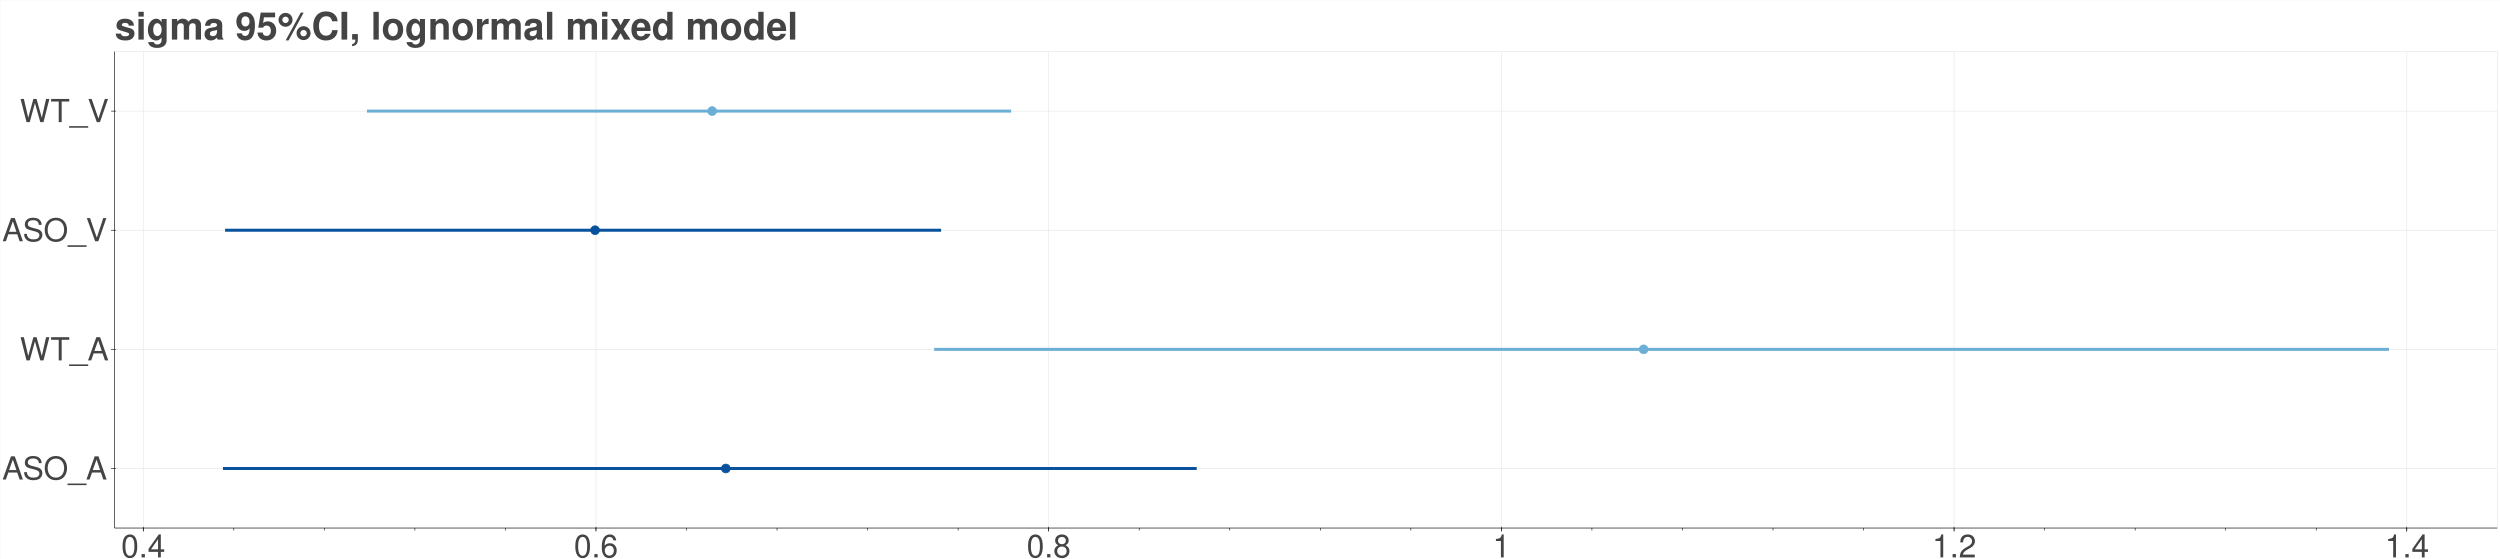
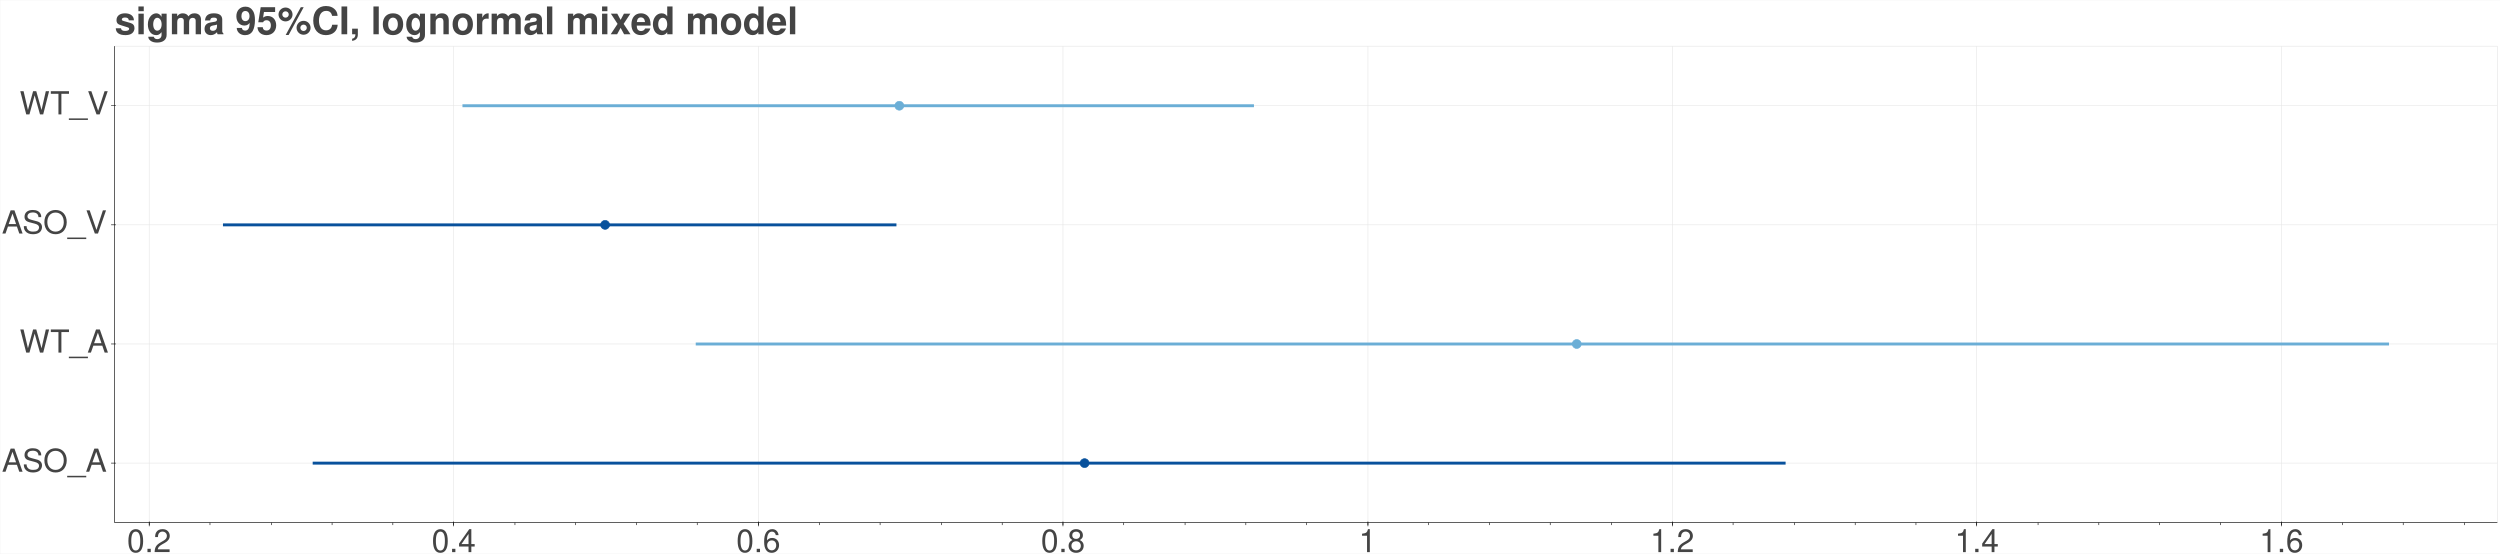
- <svg xmlns="http://www.w3.org/2000/svg" version="1.1" width="4197" height="938">
+ <svg xmlns="http://www.w3.org/2000/svg" version="1.1" width="4197" height="929">
  <defs>
-     <clipPath id="dIGblJOTwVPm">
-       <path fill="none" stroke="none" d="M 192.5 86.5 L 4192.5 86.5 L 4192.5 886.5 L 192.5 886.5 L 192.5 86.5 Z" />
+     <clipPath id="vJQVitzbHEtS">
+       <path fill="none" stroke="none" d="M 0.5 0.5 L 4197.5 0.5 L 4197.5 929.5 L 0.5 929.5 L 0.5 0.5 Z M 192.5 77.5 L 4192.5 77.5 L 4192.5 877.5 L 192.5 877.5 L 192.5 77.5 Z" clip-rule="evenodd" />
    </clipPath>
-     <clipPath id="yAvuduZcedTH">
-       <path fill="none" stroke="none" d="M 192.5 86.5 L 4192.5 86.5 L 4192.5 886.5 L 192.5 886.5 L 192.5 86.5 Z" />
+     <clipPath id="iaoVuPmekEgI">
+       <path fill="none" stroke="none" d="M 192.5 77.5 L 4192.5 77.5 L 4192.5 877.5 L 192.5 877.5 L 192.5 77.5 Z" />
    </clipPath>
-     <clipPath id="WycNGzLhcNhm">
-       <path fill="none" stroke="none" d="M 192.5 86.5 L 4192.5 86.5 L 4192.5 886.5 L 192.5 886.5 L 192.5 86.5 Z" />
+     <clipPath id="NzHkSfQBMLLl">
+       <path fill="none" stroke="none" d="M 192.5 77.5 L 4192.5 77.5 L 4192.5 877.5 L 192.5 877.5 L 192.5 77.5 Z" />
    </clipPath>
-     <clipPath id="DZJlfLbIWWNd">
-       <path fill="none" stroke="none" d="M 192.5 86.5 L 4192.5 86.5 L 4192.5 886.5 L 192.5 886.5 L 192.5 86.5 Z" />
+     <clipPath id="ctovLFDhngPS">
+       <path fill="none" stroke="none" d="M 192.5 77.5 L 4192.5 77.5 L 4192.5 877.5 L 192.5 877.5 L 192.5 77.5 Z" />
    </clipPath>
-     <clipPath id="lcmDOAhAUlql">
-       <path fill="none" stroke="none" d="M 192.5 86.5 L 4192.5 86.5 L 4192.5 886.5 L 192.5 886.5 L 192.5 86.5 Z" />
+     <clipPath id="VrszfvwNObRy">
+       <path fill="none" stroke="none" d="M 192.5 77.5 L 4192.5 77.5 L 4192.5 877.5 L 192.5 877.5 L 192.5 77.5 Z" />
    </clipPath>
-     <clipPath id="nWfKpurFAcyh">
-       <path fill="none" stroke="none" d="M 192.5 86.5 L 4192.5 86.5 L 4192.5 886.5 L 192.5 886.5 L 192.5 86.5 Z" />
+     <clipPath id="CCssxxBKrKmp">
+       <path fill="none" stroke="none" d="M 192.5 77.5 L 4192.5 77.5 L 4192.5 877.5 L 192.5 877.5 L 192.5 77.5 Z" />
    </clipPath>
-     <clipPath id="WHZgrLLsKLwB">
-       <path fill="none" stroke="none" d="M 192.5 86.5 L 4192.5 86.5 L 4192.5 886.5 L 192.5 886.5 L 192.5 86.5 Z" />
+     <clipPath id="TnsLCgMLbEMo">
+       <path fill="none" stroke="none" d="M 192.5 77.5 L 4192.5 77.5 L 4192.5 877.5 L 192.5 877.5 L 192.5 77.5 Z" />
    </clipPath>
-     <clipPath id="fGtVDMIXtdPg">
-       <path fill="none" stroke="none" d="M 192.5 86.5 L 4192.5 86.5 L 4192.5 886.5 L 192.5 886.5 L 192.5 86.5 Z" />
+     <clipPath id="hwSOziJuvIZr">
+       <path fill="none" stroke="none" d="M 192.5 77.5 L 4192.5 77.5 L 4192.5 877.5 L 192.5 877.5 L 192.5 77.5 Z" />
    </clipPath>
-     <clipPath id="oUrCyzpdxZSZ">
-       <path fill="none" stroke="none" d="M 192.5 86.5 L 4192.5 86.5 L 4192.5 886.5 L 192.5 886.5 L 192.5 86.5 Z" />
+     <clipPath id="NHbClkHGwzai">
+       <path fill="none" stroke="none" d="M 192.5 77.5 L 4192.5 77.5 L 4192.5 877.5 L 192.5 877.5 L 192.5 77.5 Z" />
    </clipPath>
-     <clipPath id="AFtBHGustrGT">
-       <path fill="none" stroke="none" d="M 192.5 86.5 L 4192.5 86.5 L 4192.5 886.5 L 192.5 886.5 L 192.5 86.5 Z" />
+     <clipPath id="ZHcfnUSByoGs">
+       <path fill="none" stroke="none" d="M 192.5 77.5 L 4192.5 77.5 L 4192.5 877.5 L 192.5 877.5 L 192.5 77.5 Z" />
    </clipPath>
-     <clipPath id="NohVPaiuKhlq">
-       <path fill="none" stroke="none" d="M 192.5 86.5 L 4192.5 86.5 L 4192.5 886.5 L 192.5 886.5 L 192.5 86.5 Z" />
+     <clipPath id="bOGkKKeeUeuz">
+       <path fill="none" stroke="none" d="M 192.5 77.5 L 4192.5 77.5 L 4192.5 877.5 L 192.5 877.5 L 192.5 77.5 Z" />
+     </clipPath>
+     <clipPath id="NlwTnfrkkmtc">
+       <path fill="none" stroke="none" d="M 192.5 77.5 L 4192.5 77.5 L 4192.5 877.5 L 192.5 877.5 L 192.5 77.5 Z" />
    </clipPath>
  </defs>
-   <path fill="rgb(255,255,255)" stroke="none" paint-order="stroke" d="M 0.5 0.5 L 4197.5 0.5 L 4197.5 938.5 L 0.5 938.5 L 0.5 0.5 Z" fill-opacity="1" />
-   <rect fill="#FFFFFF" stroke="none" x="192" y="86" width="4000" height="800" transform="matrix(1, 0, 0, 1, 0.5, 0.5)" />
-   <path fill="rgb(255,255,255)" stroke="none" paint-order="stroke" d="M 192.5 86.5 L 4192.5 86.5 L 4192.5 886.5 L 192.5 886.5 L 192.5 86.5 Z" fill-opacity="1" />
-   <path fill="none" stroke="rgb(229,229,229)" paint-order="fill" d="M 192.5 86.5 L 4192.5 86.5 L 4192.5 886.5 L 192.5 886.5 L 192.5 86.5 Z" stroke-opacity="1" stroke-linejoin="bevel" stroke-miterlimit="10" />
-   <path fill="none" stroke="rgb(229,229,229)" paint-order="fill" d="M 240.5 886.5 L 240.5 86.5 M 1000.5 886.5 L 1000.5 86.5 M 1760.5 886.5 L 1760.5 86.5 M 2520.5 886.5 L 2520.5 86.5 M 3280.5 886.5 L 3280.5 86.5 M 4040.5 886.5 L 4040.5 86.5" stroke-opacity="1" stroke-linejoin="bevel" stroke-miterlimit="10" clip-path="url(#dIGblJOTwVPm)" />
-   <path fill="none" stroke="rgb(229,229,229)" paint-order="fill" d="M 192.5 786.5 L 4192.5 786.5 M 192.5 586.5 L 4192.5 586.5 M 192.5 386.5 L 4192.5 386.5 M 192.5 186.5 L 4192.5 186.5" stroke-opacity="1" stroke-linejoin="bevel" stroke-miterlimit="10" clip-path="url(#yAvuduZcedTH)" />
-   <path fill="rgb(107,174,214)" stroke="rgb(107,174,214)" paint-order="fill" d="M 1203.036 186.5 A 7.5 7.5 0 0 1 1188.036 186.5 A 7.5 7.5 0 0 1 1203.036 186.5" fill-opacity="1" clip-path="url(#WycNGzLhcNhm)" stroke-opacity="1" stroke-linejoin="bevel" stroke-miterlimit="10" />
-   <path fill="none" stroke="rgb(107,174,214)" paint-order="fill" d="M 616.05 186.5 L 1697.447 186.5" stroke-opacity="1" stroke-linejoin="bevel" stroke-miterlimit="10" stroke-width="5" clip-path="url(#DZJlfLbIWWNd)" />
-   <path fill="rgb(8,81,156)" stroke="rgb(8,81,156)" paint-order="fill" d="M 1006.484 386.5 A 7.5 7.5 0 0 1 991.484 386.5 A 7.5 7.5 0 0 1 1006.484 386.5" fill-opacity="1" clip-path="url(#lcmDOAhAUlql)" stroke-opacity="1" stroke-linejoin="bevel" stroke-miterlimit="10" />
-   <path fill="none" stroke="rgb(8,81,156)" paint-order="fill" d="M 377.855 386.5 L 1579.943 386.5" stroke-opacity="1" stroke-linejoin="bevel" stroke-miterlimit="10" stroke-width="5" clip-path="url(#nWfKpurFAcyh)" />
-   <path fill="rgb(107,174,214)" stroke="rgb(107,174,214)" paint-order="fill" d="M 2766.856 586.5 A 7.5 7.5 0 0 1 2751.856 586.5 A 7.5 7.5 0 0 1 2766.856 586.5" fill-opacity="1" clip-path="url(#WHZgrLLsKLwB)" stroke-opacity="1" stroke-linejoin="bevel" stroke-miterlimit="10" />
-   <path fill="none" stroke="rgb(107,174,214)" paint-order="fill" d="M 1568.223 586.5 L 4010.682 586.5" stroke-opacity="1" stroke-linejoin="bevel" stroke-miterlimit="10" stroke-width="5" clip-path="url(#fGtVDMIXtdPg)" />
-   <path fill="rgb(8,81,156)" stroke="rgb(8,81,156)" paint-order="fill" d="M 1226.02 786.5 A 7.5 7.5 0 0 1 1211.02 786.5 A 7.5 7.5 0 0 1 1226.02 786.5" fill-opacity="1" clip-path="url(#oUrCyzpdxZSZ)" stroke-opacity="1" stroke-linejoin="bevel" stroke-miterlimit="10" />
-   <path fill="none" stroke="rgb(8,81,156)" paint-order="fill" d="M 374.318 786.5 L 2009.012 786.5" stroke-opacity="1" stroke-linejoin="bevel" stroke-miterlimit="10" stroke-width="5" clip-path="url(#AFtBHGustrGT)" />
-   <path fill="none" stroke="rgb(0,0,0)" paint-order="fill" d="M 192.5 886.5 L 4192.5 886.5" stroke-opacity="1" stroke-linejoin="bevel" stroke-miterlimit="10" />
-   <path fill="none" stroke="rgb(0,0,0)" paint-order="fill" d="M 240.5 892.5 L 240.5 884.5 M 1000.5 892.5 L 1000.5 884.5 M 1760.5 892.5 L 1760.5 884.5 M 2520.5 892.5 L 2520.5 884.5 M 3280.5 892.5 L 3280.5 884.5 M 4040.5 892.5 L 4040.5 884.5" stroke-opacity="1" stroke-linejoin="bevel" stroke-miterlimit="10" />
-   <path fill="none" stroke="rgb(0,0,0)" paint-order="fill" d="M 240.5 890.5 L 240.5 886.5 M 392.5 890.5 L 392.5 886.5 M 544.5 890.5 L 544.5 886.5 M 696.5 890.5 L 696.5 886.5 M 848.5 890.5 L 848.5 886.5 M 1000.5 890.5 L 1000.5 886.5 M 1152.5 890.5 L 1152.5 886.5 M 1304.5 890.5 L 1304.5 886.5 M 1456.5 890.5 L 1456.5 886.5 M 1608.5 890.5 L 1608.5 886.5 M 1760.5 890.5 L 1760.5 886.5 M 1912.5 890.5 L 1912.5 886.5 M 2064.5 890.5 L 2064.5 886.5 M 2216.5 890.5 L 2216.5 886.5 M 2368.5 890.5 L 2368.5 886.5 M 2520.5 890.5 L 2520.5 886.5 M 2672.5 890.5 L 2672.5 886.5 M 2824.5 890.5 L 2824.5 886.5 M 2976.5 890.5 L 2976.5 886.5 M 3128.5 890.5 L 3128.5 886.5 M 3280.5 890.5 L 3280.5 886.5 M 3432.5 890.5 L 3432.5 886.5 M 3584.5 890.5 L 3584.5 886.5 M 3736.5 890.5 L 3736.5 886.5 M 3888.5 890.5 L 3888.5 886.5 M 4040.5 890.5 L 4040.5 886.5" stroke-opacity="1" stroke-linejoin="bevel" stroke-miterlimit="10" />
-   <text fill="rgb(68,68,68)" stroke="none" font-family="helvetica" font-size="40pt" font-style="normal" font-weight="normal" text-decoration="normal" x="202.904" y="935.253" text-anchor="start" dominant-baseline="alphabetic" transform="matrix(1, 0, 0, 1, 0.5, 0.5)" fill-opacity="1">0.4</text>
-   <text fill="none" stroke="rgb(0,0,0)" font-family="helvetica" font-size="40pt" font-style="normal" font-weight="normal" text-decoration="normal" x="202.904" y="935.253" text-anchor="start" dominant-baseline="alphabetic" transform="matrix(1, 0, 0, 1, 0.5, 0.5)" stroke-opacity="0" stroke-linejoin="bevel" stroke-miterlimit="10">0.4</text>
-   <text fill="rgb(68,68,68)" stroke="none" font-family="helvetica" font-size="40pt" font-style="normal" font-weight="normal" text-decoration="normal" x="962.996" y="935.253" text-anchor="start" dominant-baseline="alphabetic" transform="matrix(1, 0, 0, 1, 0.5, 0.5)" fill-opacity="1">0.6</text>
-   <text fill="none" stroke="rgb(0,0,0)" font-family="helvetica" font-size="40pt" font-style="normal" font-weight="normal" text-decoration="normal" x="962.996" y="935.253" text-anchor="start" dominant-baseline="alphabetic" transform="matrix(1, 0, 0, 1, 0.5, 0.5)" stroke-opacity="0" stroke-linejoin="bevel" stroke-miterlimit="10">0.6</text>
-   <text fill="rgb(68,68,68)" stroke="none" font-family="helvetica" font-size="40pt" font-style="normal" font-weight="normal" text-decoration="normal" x="1723.089" y="935.253" text-anchor="start" dominant-baseline="alphabetic" transform="matrix(1, 0, 0, 1, 0.5, 0.5)" fill-opacity="1">0.8</text>
-   <text fill="none" stroke="rgb(0,0,0)" font-family="helvetica" font-size="40pt" font-style="normal" font-weight="normal" text-decoration="normal" x="1723.089" y="935.253" text-anchor="start" dominant-baseline="alphabetic" transform="matrix(1, 0, 0, 1, 0.5, 0.5)" stroke-opacity="0" stroke-linejoin="bevel" stroke-miterlimit="10">0.8</text>
-   <text fill="rgb(68,68,68)" stroke="none" font-family="helvetica" font-size="40pt" font-style="normal" font-weight="normal" text-decoration="normal" x="2505.419" y="935.253" text-anchor="start" dominant-baseline="alphabetic" transform="matrix(1, 0, 0, 1, 0.5, 0.5)" fill-opacity="1">1</text>
-   <text fill="none" stroke="rgb(0,0,0)" font-family="helvetica" font-size="40pt" font-style="normal" font-weight="normal" text-decoration="normal" x="2505.419" y="935.253" text-anchor="start" dominant-baseline="alphabetic" transform="matrix(1, 0, 0, 1, 0.5, 0.5)" stroke-opacity="0" stroke-linejoin="bevel" stroke-miterlimit="10">1</text>
-   <text fill="rgb(68,68,68)" stroke="none" font-family="helvetica" font-size="40pt" font-style="normal" font-weight="normal" text-decoration="normal" x="3243.273" y="935.253" text-anchor="start" dominant-baseline="alphabetic" transform="matrix(1, 0, 0, 1, 0.5, 0.5)" fill-opacity="1">1.2</text>
-   <text fill="none" stroke="rgb(0,0,0)" font-family="helvetica" font-size="40pt" font-style="normal" font-weight="normal" text-decoration="normal" x="3243.273" y="935.253" text-anchor="start" dominant-baseline="alphabetic" transform="matrix(1, 0, 0, 1, 0.5, 0.5)" stroke-opacity="0" stroke-linejoin="bevel" stroke-miterlimit="10">1.2</text>
-   <text fill="rgb(68,68,68)" stroke="none" font-family="helvetica" font-size="40pt" font-style="normal" font-weight="normal" text-decoration="normal" x="4003.365" y="935.253" text-anchor="start" dominant-baseline="alphabetic" transform="matrix(1, 0, 0, 1, 0.5, 0.5)" fill-opacity="1">1.4</text>
-   <text fill="none" stroke="rgb(0,0,0)" font-family="helvetica" font-size="40pt" font-style="normal" font-weight="normal" text-decoration="normal" x="4003.365" y="935.253" text-anchor="start" dominant-baseline="alphabetic" transform="matrix(1, 0, 0, 1, 0.5, 0.5)" stroke-opacity="0" stroke-linejoin="bevel" stroke-miterlimit="10">1.4</text>
-   <path fill="none" stroke="rgb(0,0,0)" paint-order="fill" d="M 192.5 886.5 L 192.5 86.5" stroke-opacity="1" stroke-linejoin="bevel" stroke-miterlimit="10" />
-   <path fill="none" stroke="rgb(0,0,0)" paint-order="fill" d="M 186.5 786.5 L 194.5 786.5 M 186.5 586.5 L 194.5 586.5 M 186.5 386.5 L 194.5 386.5 M 186.5 186.5 L 194.5 186.5" stroke-opacity="1" stroke-linejoin="bevel" stroke-miterlimit="10" />
-   <path fill="none" stroke="rgb(0,0,0)" paint-order="fill" d="" stroke-opacity="1" stroke-linejoin="bevel" stroke-miterlimit="10" />
-   <text fill="rgb(68,68,68)" stroke="none" font-family="helvetica" font-size="40pt" font-style="normal" font-weight="normal" text-decoration="normal" x="3.147" y="804.5" text-anchor="start" dominant-baseline="alphabetic" transform="matrix(1, 0, 0, 1, 0.5, 0.5)" fill-opacity="1">ASO_A</text>
-   <text fill="none" stroke="rgb(0,0,0)" font-family="helvetica" font-size="40pt" font-style="normal" font-weight="normal" text-decoration="normal" x="3.147" y="804.5" text-anchor="start" dominant-baseline="alphabetic" transform="matrix(1, 0, 0, 1, 0.5, 0.5)" stroke-opacity="0" stroke-linejoin="bevel" stroke-miterlimit="10">ASO_A</text>
-   <text fill="rgb(68,68,68)" stroke="none" font-family="helvetica" font-size="40pt" font-style="normal" font-weight="normal" text-decoration="normal" x="32.858" y="604.5" text-anchor="start" dominant-baseline="alphabetic" transform="matrix(1, 0, 0, 1, 0.5, 0.5)" fill-opacity="1">WT_A</text>
-   <text fill="none" stroke="rgb(0,0,0)" font-family="helvetica" font-size="40pt" font-style="normal" font-weight="normal" text-decoration="normal" x="32.858" y="604.5" text-anchor="start" dominant-baseline="alphabetic" transform="matrix(1, 0, 0, 1, 0.5, 0.5)" stroke-opacity="0" stroke-linejoin="bevel" stroke-miterlimit="10">WT_A</text>
-   <text fill="rgb(68,68,68)" stroke="none" font-family="helvetica" font-size="40pt" font-style="normal" font-weight="normal" text-decoration="normal" x="3.147" y="404.5" text-anchor="start" dominant-baseline="alphabetic" transform="matrix(1, 0, 0, 1, 0.5, 0.5)" fill-opacity="1">ASO_V</text>
-   <text fill="none" stroke="rgb(0,0,0)" font-family="helvetica" font-size="40pt" font-style="normal" font-weight="normal" text-decoration="normal" x="3.147" y="404.5" text-anchor="start" dominant-baseline="alphabetic" transform="matrix(1, 0, 0, 1, 0.5, 0.5)" stroke-opacity="0" stroke-linejoin="bevel" stroke-miterlimit="10">ASO_V</text>
-   <text fill="rgb(68,68,68)" stroke="none" font-family="helvetica" font-size="40pt" font-style="normal" font-weight="normal" text-decoration="normal" x="32.858" y="204.5" text-anchor="start" dominant-baseline="alphabetic" transform="matrix(1, 0, 0, 1, 0.5, 0.5)" fill-opacity="1">WT_V</text>
-   <text fill="none" stroke="rgb(0,0,0)" font-family="helvetica" font-size="40pt" font-style="normal" font-weight="normal" text-decoration="normal" x="32.858" y="204.5" text-anchor="start" dominant-baseline="alphabetic" transform="matrix(1, 0, 0, 1, 0.5, 0.5)" stroke-opacity="0" stroke-linejoin="bevel" stroke-miterlimit="10">WT_V</text>
-   <text fill="rgb(68,68,68)" stroke="none" font-family="helvetica" font-size="48pt" font-style="normal" font-weight="bold" text-decoration="normal" x="192" y="66" text-anchor="start" dominant-baseline="alphabetic" transform="matrix(1, 0, 0, 1, 0.5, 0.5)" fill-opacity="1">sigma 95%CI, lognormal mixed model</text>
-   <text fill="none" stroke="rgb(0,0,0)" font-family="helvetica" font-size="48pt" font-style="normal" font-weight="bold" text-decoration="normal" x="192" y="66" text-anchor="start" dominant-baseline="alphabetic" transform="matrix(1, 0, 0, 1, 0.5, 0.5)" stroke-opacity="0" stroke-miterlimit="10" stroke-dasharray="">sigma 95%CI, lognormal mixed model</text>
+   <path fill="#ffffff" stroke="none" paint-order="stroke" d="M 0.5 0.5 L 4197.5 0.5 L 4197.5 929.5 L 0.5 929.5 L 0.5 0.5 Z" clip-path="url(#vJQVitzbHEtS)" />
+   <path fill="#ffffff" stroke="none" paint-order="stroke" d="M 192.5 77.5 L 4192.5 77.5 L 4192.5 877.5 L 192.5 877.5 L 192.5 77.5 Z" />
+   <path fill="none" stroke="#e5e5e5" paint-order="fill" d="M 192.5 77.5 L 4192.5 77.5 L 4192.5 877.5 L 192.5 877.5 L 192.5 77.5 Z" stroke-linejoin="bevel" stroke-miterlimit="10" />
+   <path fill="none" stroke="#e5e5e5" paint-order="fill" d="M 250.5 877.5 L 250.5 77.5 M 761.5 877.5 L 761.5 77.5 M 1273.5 877.5 L 1273.5 77.5 M 1784.5 877.5 L 1784.5 77.5 M 2296.5 877.5 L 2296.5 77.5 M 2807.5 877.5 L 2807.5 77.5 M 3318.5 877.5 L 3318.5 77.5 M 3830.5 877.5 L 3830.5 77.5" stroke-linejoin="bevel" stroke-miterlimit="10" clip-path="url(#iaoVuPmekEgI)" />
+   <path fill="none" stroke="#e5e5e5" paint-order="fill" d="M 192.5 777.5 L 4192.5 777.5 M 192.5 577.5 L 4192.5 577.5 M 192.5 377.5 L 4192.5 377.5 M 192.5 177.5 L 4192.5 177.5" stroke-linejoin="bevel" stroke-miterlimit="10" clip-path="url(#NzHkSfQBMLLl)" />
+   <path fill="rgb(107,174,214)" stroke="rgb(107,174,214)" paint-order="fill" d="M 1517.298 177.5 A 7.5 7.5 0 0 1 1502.298 177.5 A 7.5 7.5 0 0 1 1517.298 177.5" fill-opacity="1" clip-path="url(#ctovLFDhngPS)" stroke-opacity="1" stroke-linejoin="bevel" stroke-miterlimit="10" />
+   <path fill="none" stroke="#6baed6" paint-order="fill" d="M 776.361 177.5 L 2105.165 177.5" stroke-linejoin="bevel" stroke-miterlimit="10" stroke-width="5" clip-path="url(#VrszfvwNObRy)" />
+   <path fill="rgb(8,81,156)" stroke="rgb(8,81,156)" paint-order="fill" d="M 1023.373 377.5 A 7.5 7.5 0 0 1 1008.373 377.5 A 7.5 7.5 0 0 1 1023.373 377.5" fill-opacity="1" clip-path="url(#CCssxxBKrKmp)" stroke-opacity="1" stroke-linejoin="bevel" stroke-miterlimit="10" />
+   <path fill="none" stroke="#08519c" paint-order="fill" d="M 374.318 377.5 L 1504.943 377.5" stroke-linejoin="bevel" stroke-miterlimit="10" stroke-width="5" clip-path="url(#TnsLCgMLbEMo)" />
+   <path fill="rgb(107,174,214)" stroke="rgb(107,174,214)" paint-order="fill" d="M 2654.529 577.5 A 7.5 7.5 0 0 1 2639.529 577.5 A 7.5 7.5 0 0 1 2654.529 577.5" fill-opacity="1" clip-path="url(#hwSOziJuvIZr)" stroke-opacity="1" stroke-linejoin="bevel" stroke-miterlimit="10" />
+   <path fill="none" stroke="#6baed6" paint-order="fill" d="M 1168.003 577.5 L 4010.682 577.5" stroke-linejoin="bevel" stroke-miterlimit="10" stroke-width="5" clip-path="url(#NHbClkHGwzai)" />
+   <path fill="rgb(8,81,156)" stroke="rgb(8,81,156)" paint-order="fill" d="M 1828.3 777.5 A 7.5 7.5 0 0 1 1813.3 777.5 A 7.5 7.5 0 0 1 1828.3 777.5" fill-opacity="1" clip-path="url(#ZHcfnUSByoGs)" stroke-opacity="1" stroke-linejoin="bevel" stroke-miterlimit="10" />
+   <path fill="none" stroke="#08519c" paint-order="fill" d="M 524.938 777.5 L 2997.675 777.5" stroke-linejoin="bevel" stroke-miterlimit="10" stroke-width="5" clip-path="url(#bOGkKKeeUeuz)" />
+   <path fill="none" stroke="black" paint-order="fill" d="M 192.5 877.5 L 4192.5 877.5" stroke-linejoin="bevel" stroke-miterlimit="10" />
+   <path fill="none" stroke="black" paint-order="fill" d="M 250.5 883.5 L 250.5 875.5 M 761.5 883.5 L 761.5 875.5 M 1273.5 883.5 L 1273.5 875.5 M 1784.5 883.5 L 1784.5 875.5 M 2296.5 883.5 L 2296.5 875.5 M 2807.5 883.5 L 2807.5 875.5 M 3318.5 883.5 L 3318.5 875.5 M 3830.5 883.5 L 3830.5 875.5" stroke-linejoin="bevel" stroke-miterlimit="10" />
+   <path fill="none" stroke="black" paint-order="fill" d="M 250.5 881.5 L 250.5 877.5 M 352.5 881.5 L 352.5 877.5 M 455.5 881.5 L 455.5 877.5 M 557.5 881.5 L 557.5 877.5 M 659.5 881.5 L 659.5 877.5 M 761.5 881.5 L 761.5 877.5 M 864.5 881.5 L 864.5 877.5 M 966.5 881.5 L 966.5 877.5 M 1068.5 881.5 L 1068.5 877.5 M 1170.5 881.5 L 1170.5 877.5 M 1273.5 881.5 L 1273.5 877.5 M 1375.5 881.5 L 1375.5 877.5 M 1477.5 881.5 L 1477.5 877.5 M 1580.5 881.5 L 1580.5 877.5 M 1682.5 881.5 L 1682.5 877.5 M 1784.5 881.5 L 1784.5 877.5 M 1886.5 881.5 L 1886.5 877.5 M 1989.5 881.5 L 1989.5 877.5 M 2091.5 881.5 L 2091.5 877.5 M 2193.5 881.5 L 2193.5 877.5 M 2296.5 881.5 L 2296.5 877.5 M 2398.5 881.5 L 2398.5 877.5 M 2500.5 881.5 L 2500.5 877.5 M 2602.5 881.5 L 2602.5 877.5 M 2705.5 881.5 L 2705.5 877.5 M 2807.5 881.5 L 2807.5 877.5 M 2909.5 881.5 L 2909.5 877.5 M 3012.5 881.5 L 3012.5 877.5 M 3114.5 881.5 L 3114.5 877.5 M 3216.5 881.5 L 3216.5 877.5 M 3318.5 881.5 L 3318.5 877.5 M 3421.5 881.5 L 3421.5 877.5 M 3523.5 881.5 L 3523.5 877.5 M 3625.5 881.5 L 3625.5 877.5 M 3727.5 881.5 L 3727.5 877.5 M 3830.5 881.5 L 3830.5 877.5 M 3932.5 881.5 L 3932.5 877.5 M 4034.5 881.5 L 4034.5 877.5 M 4137.5 881.5 L 4137.5 877.5" stroke-linejoin="bevel" stroke-miterlimit="10" />
+   <text fill="#444444" stroke="none" font-family="helvetica" font-size="40pt" font-style="normal" font-weight="normal" text-decoration="normal" x="212.756" y="926.375" text-anchor="start" dominant-baseline="alphabetic" transform="matrix(1, 0, 0, 1, 0.5, 0.5)">0.2</text>
+   <text fill="none" stroke="rgb(0,0,0)" font-family="helvetica" font-size="40pt" font-style="normal" font-weight="normal" text-decoration="normal" x="212.756" y="926.375" text-anchor="start" dominant-baseline="alphabetic" transform="matrix(1, 0, 0, 1, 0.5, 0.5)" stroke-opacity="0" stroke-linejoin="bevel" stroke-miterlimit="10">0.2</text>
+   <text fill="#444444" stroke="none" font-family="helvetica" font-size="40pt" font-style="normal" font-weight="normal" text-decoration="normal" x="724.159" y="926.375" text-anchor="start" dominant-baseline="alphabetic" transform="matrix(1, 0, 0, 1, 0.5, 0.5)">0.4</text>
+   <text fill="none" stroke="rgb(0,0,0)" font-family="helvetica" font-size="40pt" font-style="normal" font-weight="normal" text-decoration="normal" x="724.159" y="926.375" text-anchor="start" dominant-baseline="alphabetic" transform="matrix(1, 0, 0, 1, 0.5, 0.5)" stroke-opacity="0" stroke-linejoin="bevel" stroke-miterlimit="10">0.4</text>
+   <text fill="#444444" stroke="none" font-family="helvetica" font-size="40pt" font-style="normal" font-weight="normal" text-decoration="normal" x="1235.562" y="926.375" text-anchor="start" dominant-baseline="alphabetic" transform="matrix(1, 0, 0, 1, 0.5, 0.5)">0.6</text>
+   <text fill="none" stroke="rgb(0,0,0)" font-family="helvetica" font-size="40pt" font-style="normal" font-weight="normal" text-decoration="normal" x="1235.562" y="926.375" text-anchor="start" dominant-baseline="alphabetic" transform="matrix(1, 0, 0, 1, 0.5, 0.5)" stroke-opacity="0" stroke-linejoin="bevel" stroke-miterlimit="10">0.6</text>
+   <text fill="#444444" stroke="none" font-family="helvetica" font-size="40pt" font-style="normal" font-weight="normal" text-decoration="normal" x="1746.965" y="926.375" text-anchor="start" dominant-baseline="alphabetic" transform="matrix(1, 0, 0, 1, 0.5, 0.5)">0.8</text>
+   <text fill="none" stroke="rgb(0,0,0)" font-family="helvetica" font-size="40pt" font-style="normal" font-weight="normal" text-decoration="normal" x="1746.965" y="926.375" text-anchor="start" dominant-baseline="alphabetic" transform="matrix(1, 0, 0, 1, 0.5, 0.5)" stroke-opacity="0" stroke-linejoin="bevel" stroke-miterlimit="10">0.8</text>
+   <text fill="#444444" stroke="none" font-family="helvetica" font-size="40pt" font-style="normal" font-weight="normal" text-decoration="normal" x="2280.676" y="926.375" text-anchor="start" dominant-baseline="alphabetic" transform="matrix(1, 0, 0, 1, 0.5, 0.5)">1</text>
+   <text fill="none" stroke="rgb(0,0,0)" font-family="helvetica" font-size="40pt" font-style="normal" font-weight="normal" text-decoration="normal" x="2280.676" y="926.375" text-anchor="start" dominant-baseline="alphabetic" transform="matrix(1, 0, 0, 1, 0.5, 0.5)" stroke-opacity="0" stroke-linejoin="bevel" stroke-miterlimit="10">1</text>
+   <text fill="#444444" stroke="none" font-family="helvetica" font-size="40pt" font-style="normal" font-weight="normal" text-decoration="normal" x="2769.771" y="926.375" text-anchor="start" dominant-baseline="alphabetic" transform="matrix(1, 0, 0, 1, 0.5, 0.5)">1.2</text>
+   <text fill="none" stroke="rgb(0,0,0)" font-family="helvetica" font-size="40pt" font-style="normal" font-weight="normal" text-decoration="normal" x="2769.771" y="926.375" text-anchor="start" dominant-baseline="alphabetic" transform="matrix(1, 0, 0, 1, 0.5, 0.5)" stroke-opacity="0" stroke-linejoin="bevel" stroke-miterlimit="10">1.2</text>
+   <text fill="#444444" stroke="none" font-family="helvetica" font-size="40pt" font-style="normal" font-weight="normal" text-decoration="normal" x="3281.174" y="926.375" text-anchor="start" dominant-baseline="alphabetic" transform="matrix(1, 0, 0, 1, 0.5, 0.5)">1.4</text>
+   <text fill="none" stroke="rgb(0,0,0)" font-family="helvetica" font-size="40pt" font-style="normal" font-weight="normal" text-decoration="normal" x="3281.174" y="926.375" text-anchor="start" dominant-baseline="alphabetic" transform="matrix(1, 0, 0, 1, 0.5, 0.5)" stroke-opacity="0" stroke-linejoin="bevel" stroke-miterlimit="10">1.4</text>
+   <text fill="#444444" stroke="none" font-family="helvetica" font-size="40pt" font-style="normal" font-weight="normal" text-decoration="normal" x="3792.577" y="926.375" text-anchor="start" dominant-baseline="alphabetic" transform="matrix(1, 0, 0, 1, 0.5, 0.5)">1.6</text>
+   <text fill="none" stroke="rgb(0,0,0)" font-family="helvetica" font-size="40pt" font-style="normal" font-weight="normal" text-decoration="normal" x="3792.577" y="926.375" text-anchor="start" dominant-baseline="alphabetic" transform="matrix(1, 0, 0, 1, 0.5, 0.5)" stroke-opacity="0" stroke-linejoin="bevel" stroke-miterlimit="10">1.6</text>
+   <path fill="none" stroke="black" paint-order="fill" d="M 192.5 877.5 L 192.5 77.5" stroke-linejoin="bevel" stroke-miterlimit="10" />
+   <path fill="none" stroke="black" paint-order="fill" d="M 186.5 777.5 L 194.5 777.5 M 186.5 577.5 L 194.5 577.5 M 186.5 377.5 L 194.5 377.5 M 186.5 177.5 L 194.5 177.5" stroke-linejoin="bevel" stroke-miterlimit="10" />
+   <path fill="none" stroke="black" paint-order="fill" d="" stroke-linejoin="bevel" stroke-miterlimit="10" />
+   <text fill="#444444" stroke="none" font-family="helvetica" font-size="40pt" font-style="normal" font-weight="normal" text-decoration="normal" x="2.583" y="791.5" text-anchor="start" dominant-baseline="alphabetic" transform="matrix(1, 0, 0, 1, 0.5, 0.5)">ASO_A</text>
+   <text fill="none" stroke="rgb(0,0,0)" font-family="helvetica" font-size="40pt" font-style="normal" font-weight="normal" text-decoration="normal" x="2.583" y="791.5" text-anchor="start" dominant-baseline="alphabetic" transform="matrix(1, 0, 0, 1, 0.5, 0.5)" stroke-opacity="0" stroke-linejoin="bevel" stroke-miterlimit="10">ASO_A</text>
+   <text fill="#444444" stroke="none" font-family="helvetica" font-size="40pt" font-style="normal" font-weight="normal" text-decoration="normal" x="32.383" y="591.5" text-anchor="start" dominant-baseline="alphabetic" transform="matrix(1, 0, 0, 1, 0.5, 0.5)">WT_A</text>
+   <text fill="none" stroke="rgb(0,0,0)" font-family="helvetica" font-size="40pt" font-style="normal" font-weight="normal" text-decoration="normal" x="32.383" y="591.5" text-anchor="start" dominant-baseline="alphabetic" transform="matrix(1, 0, 0, 1, 0.5, 0.5)" stroke-opacity="0" stroke-linejoin="bevel" stroke-miterlimit="10">WT_A</text>
+   <text fill="#444444" stroke="none" font-family="helvetica" font-size="40pt" font-style="normal" font-weight="normal" text-decoration="normal" x="2.583" y="391.5" text-anchor="start" dominant-baseline="alphabetic" transform="matrix(1, 0, 0, 1, 0.5, 0.5)">ASO_V</text>
+   <text fill="none" stroke="rgb(0,0,0)" font-family="helvetica" font-size="40pt" font-style="normal" font-weight="normal" text-decoration="normal" x="2.583" y="391.5" text-anchor="start" dominant-baseline="alphabetic" transform="matrix(1, 0, 0, 1, 0.5, 0.5)" stroke-opacity="0" stroke-linejoin="bevel" stroke-miterlimit="10">ASO_V</text>
+   <text fill="#444444" stroke="none" font-family="helvetica" font-size="40pt" font-style="normal" font-weight="normal" text-decoration="normal" x="32.383" y="191.5" text-anchor="start" dominant-baseline="alphabetic" transform="matrix(1, 0, 0, 1, 0.5, 0.5)">WT_V</text>
+   <text fill="none" stroke="rgb(0,0,0)" font-family="helvetica" font-size="40pt" font-style="normal" font-weight="normal" text-decoration="normal" x="32.383" y="191.5" text-anchor="start" dominant-baseline="alphabetic" transform="matrix(1, 0, 0, 1, 0.5, 0.5)" stroke-opacity="0" stroke-linejoin="bevel" stroke-miterlimit="10">WT_V</text>
+   <text fill="#444444" stroke="none" font-family="helvetica" font-size="48pt" font-style="normal" font-weight="bold" text-decoration="normal" x="0" y="50" text-anchor="start" dominant-baseline="alphabetic" transform="matrix(1, 0, 0, 1, 192.5, 7.5)">sigma 95%CI, lognormal mixed model</text>
+   <text fill="none" stroke="rgb(0,0,0)" font-family="helvetica" font-size="48pt" font-style="normal" font-weight="bold" text-decoration="normal" x="0" y="50" text-anchor="start" dominant-baseline="alphabetic" transform="matrix(1, 0, 0, 1, 192.5, 7.5)" stroke-opacity="0" stroke-miterlimit="10" stroke-dasharray="">sigma 95%CI, lognormal mixed model</text>
</svg>
